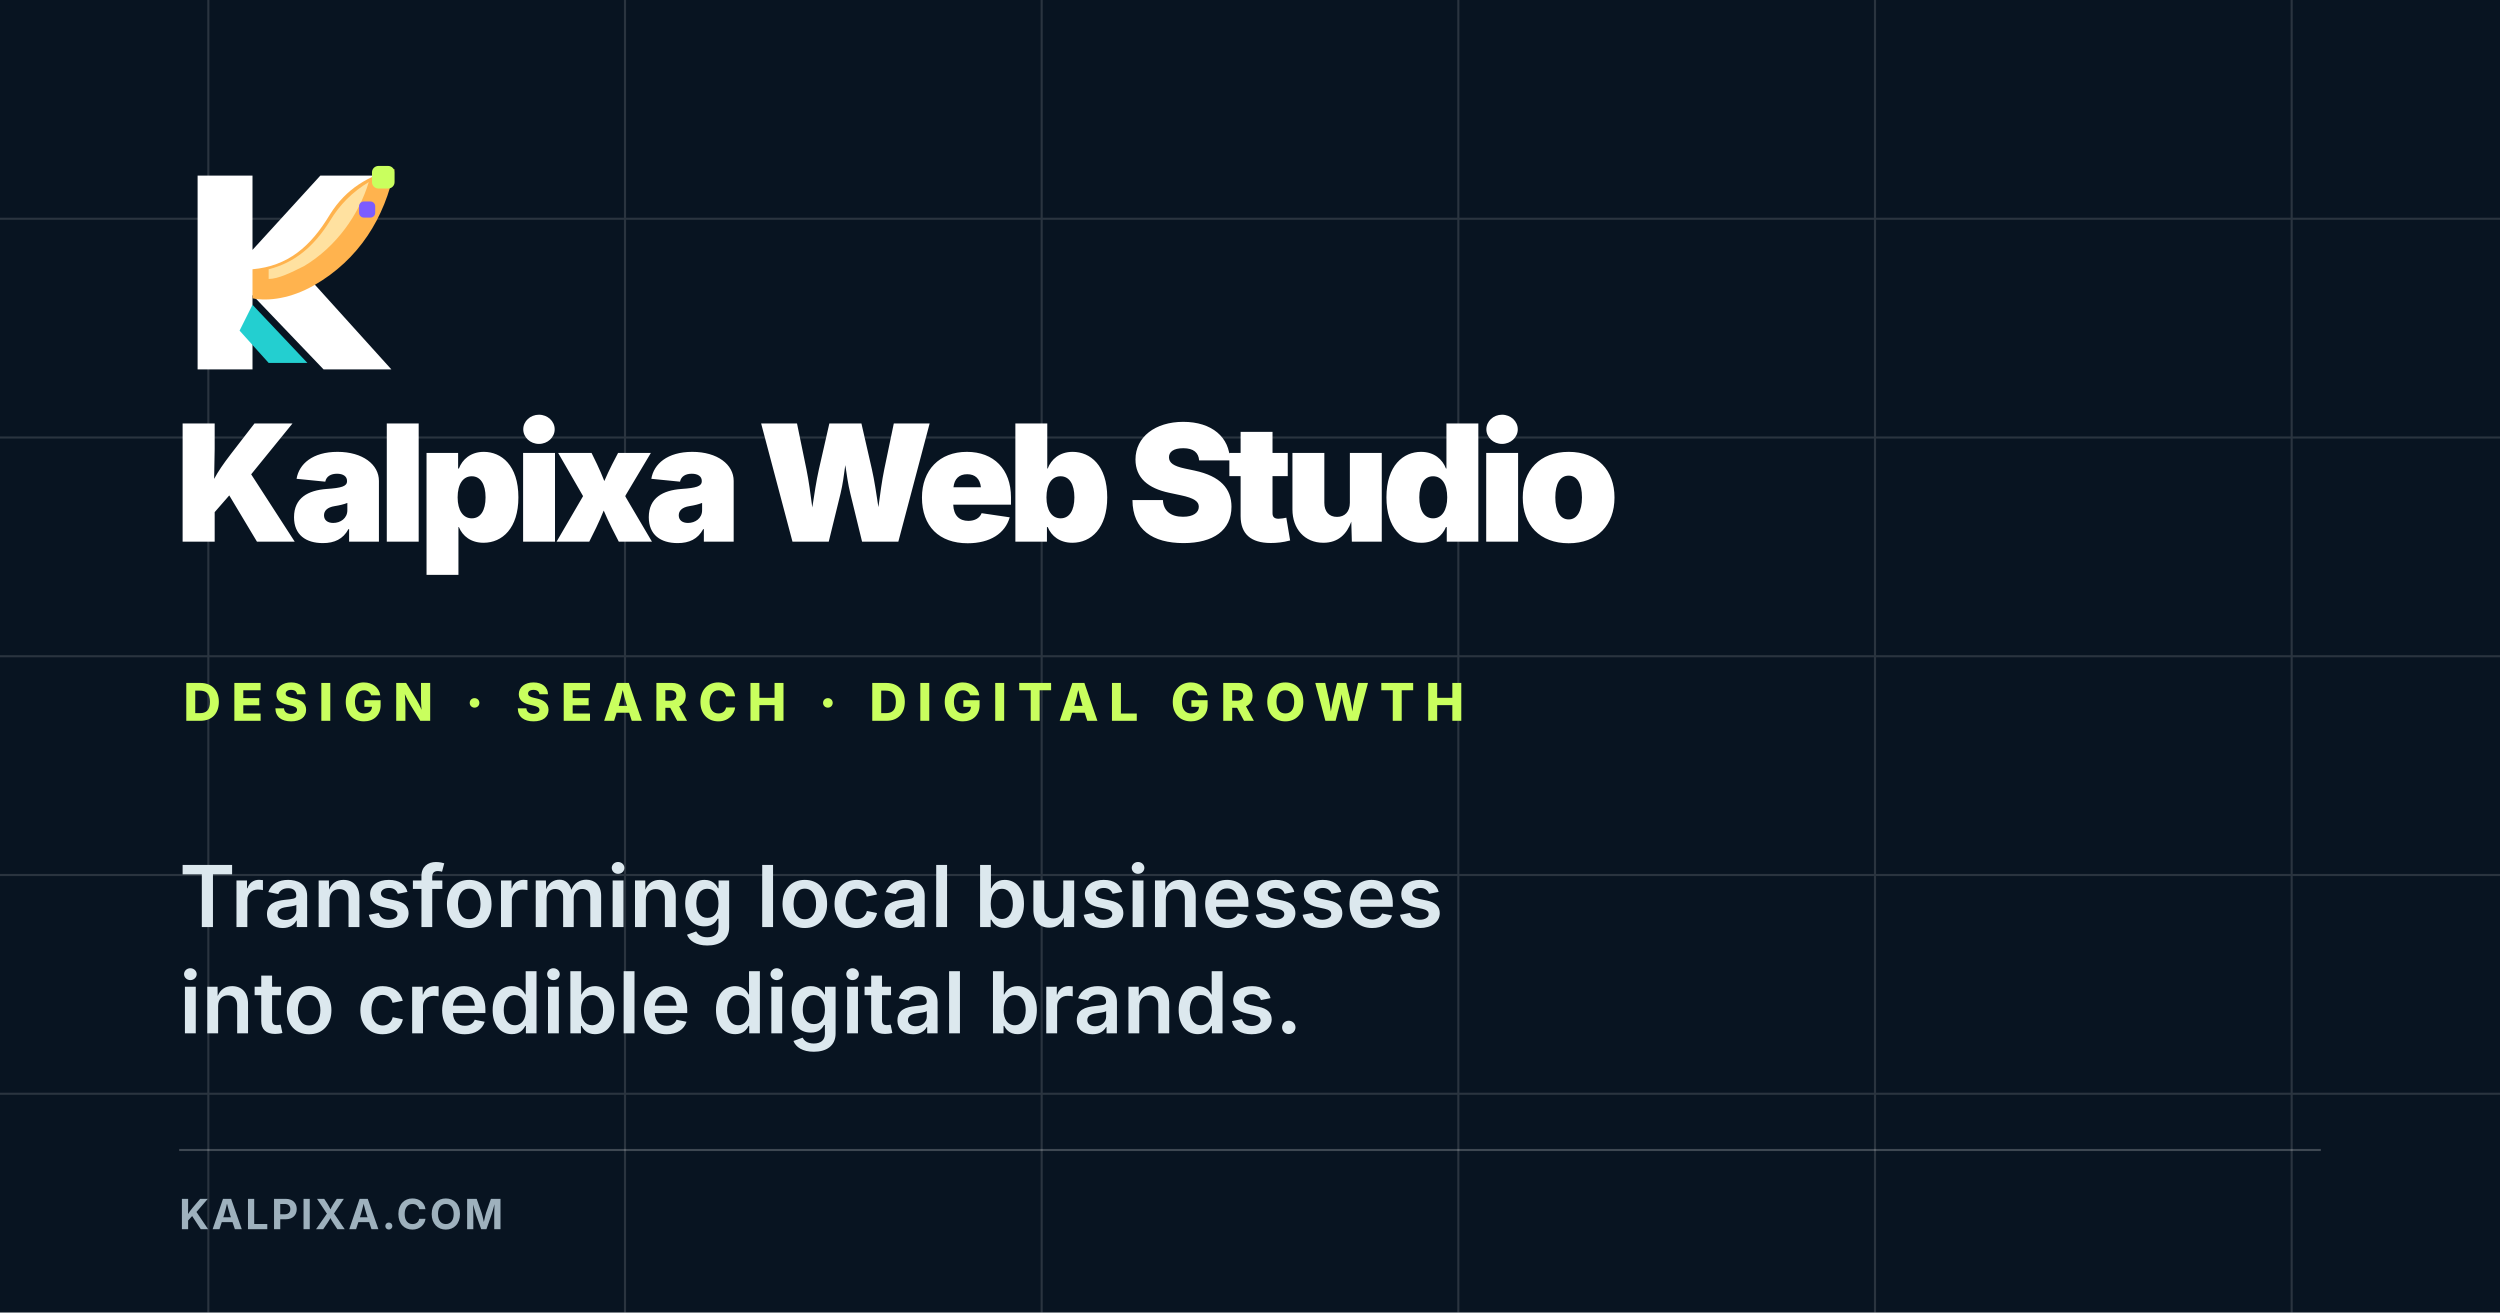
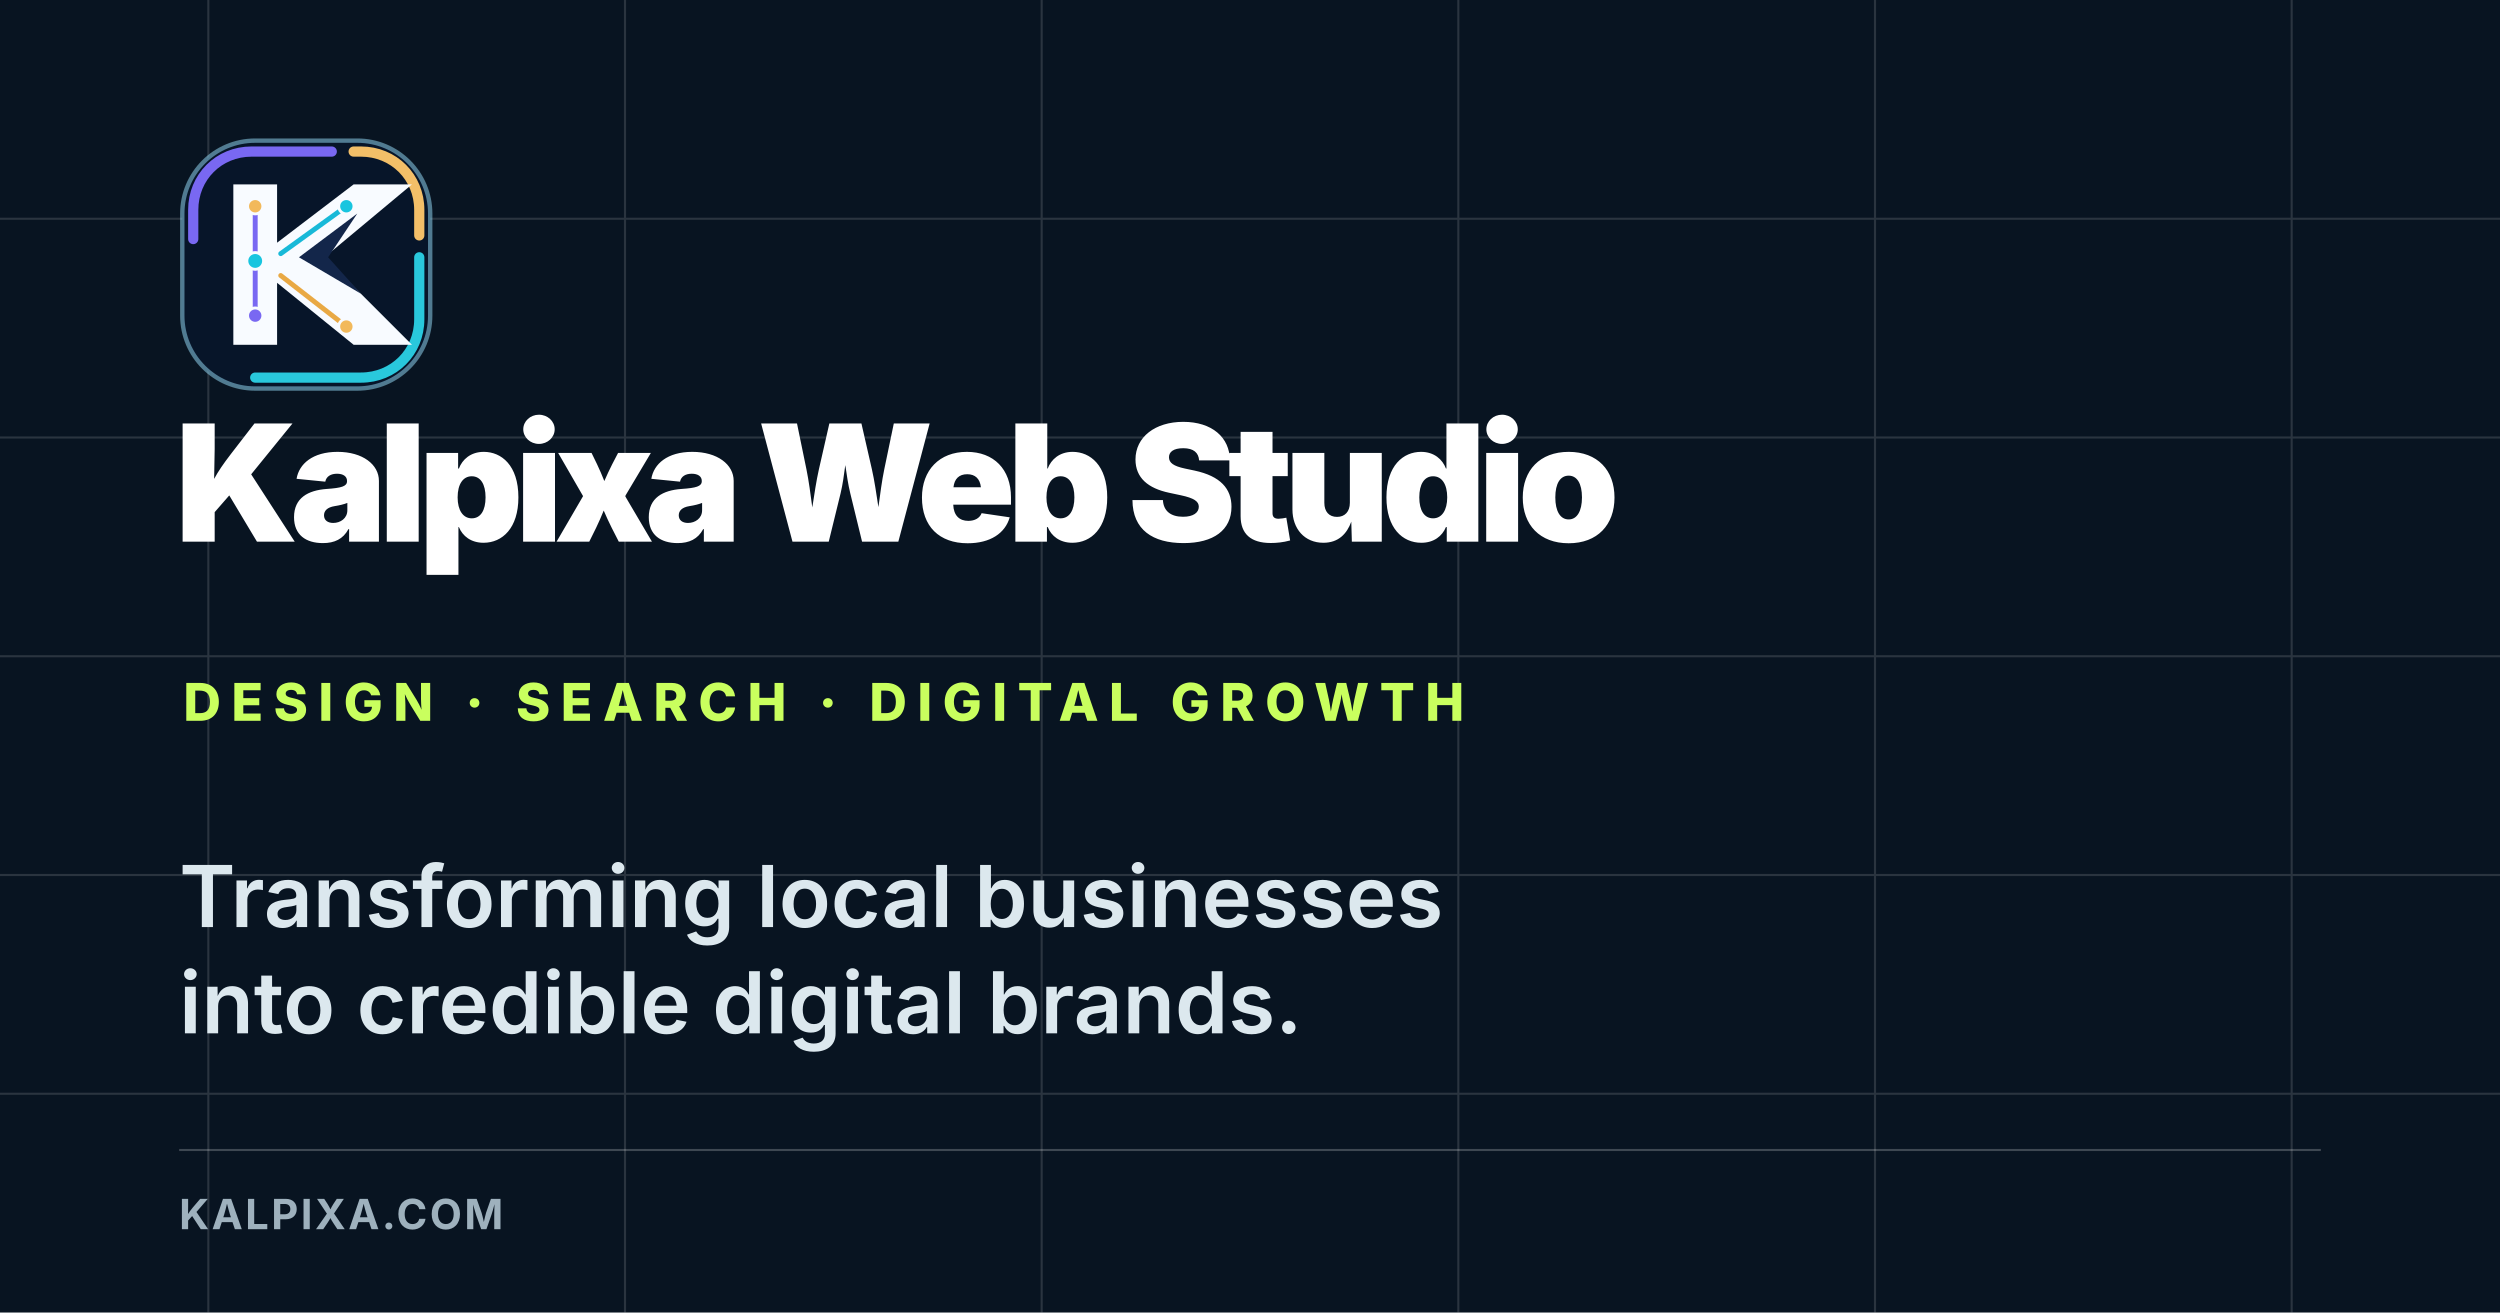
<svg xmlns="http://www.w3.org/2000/svg" viewBox="0 0 1200 630" role="img" aria-labelledby="title desc">
  <defs>
    <radialGradient id="a" cx="0" cy="0" r="1" gradientTransform="translate(1010 110) rotate(130) scale(620)">
      <stop stop-color="#23cfd0" stop-opacity=".32" />
      <stop offset="1" stop-color="#23cfd0" stop-opacity="0" />
    </radialGradient>
    <radialGradient id="b" cx="0" cy="0" r="1" gradientTransform="translate(90 590) rotate(-35) scale(620)">
      <stop stop-color="#7c5cff" stop-opacity=".42" />
      <stop offset="1" stop-color="#7c5cff" stop-opacity="0" />
    </radialGradient>
  </defs>
  <rect width="1200" height="630" fill="#06131d" />
  <rect width="1200" height="630" fill="url(#a)" />
  <rect width="1200" height="630" fill="url(#b)" />
  <g opacity=".14" stroke="#fff">
    <path d="M0 105h1200M0 210h1200M0 315h1200M0 420h1200M0 525h1200" />
    <path d="M100 0v630M300 0v630M500 0v630M700 0v630M900 0v630M1100 0v630" />
  </g>
-   <g transform="translate(84 75) scale(1.55)">
-     <path d="M7 6h17v23L45 6h20L39 35l28 31H46L24 43v23H7Z" fill="#fff" />
-     <path d="M24 35c11-1 18-7 24-17C53 10 60 6 68 4c-3 15-11 28-25 36-7 4-14 5-19 4Z" fill="#ffb34e" />
-     <path d="M29 35c8-2 14-7 19-15 3-5 7-9 12-12-3 10-10 20-20 26-4 2-8 4-11 4Z" fill="#ffe1a0" />
-     <path d="m24 46 17 18H29L20 54Z" fill="#23cfd0" />
-     <rect x="61" y="3" width="7" height="7" rx="2" fill="#c9ff5e" />
-     <rect x="57" y="14" width="5" height="5" rx="1.5" fill="#7c5cff" />
+   <g transform="translate(84 64) scale(1.75)">
+     <rect x="2" y="2" width="68" height="68" rx="20" fill="#071529" stroke="#8ccfeb" stroke-opacity=".55" stroke-width="1.2" />
+     <path d="M5 29v-8C5 12 12 5 21 5h22" fill="none" stroke="#7968f2" stroke-width="2.8" stroke-linecap="round" />
+     <path d="M49 5h2c9 0 16 7 16 16v7" fill="none" stroke="#f3bf68" stroke-width="2.8" stroke-linecap="round" />
+     <path d="M67 34v17c0 9-7 16-16 16H22" fill="none" stroke="#29c8dc" stroke-width="2.8" stroke-linecap="round" />
+     <path d="M16 14h12v16l21-16h16L41 34l24 24H49L28 41v17H16Z" fill="#f8fbff" />
+     <path d="m34 34 16-12-8 12 9 10Z" fill="#13264a" />
+     <g fill="none" stroke-linecap="round" stroke-width="1.35">
+       <path d="M22 20v30" stroke="#7968f2" />
+       <path d="m29 33 18-13" stroke="#18b9d8" />
+       <path d="m29 39 18 14" stroke="#e9a944" />
+     </g>
+     <g stroke="#f8fbff" stroke-width=".8">
+       <circle cx="22" cy="20" r="2.1" fill="#f2b95b" />
+       <circle cx="22" cy="35" r="2.3" fill="#18c5df" />
+       <circle cx="22" cy="50" r="2.1" fill="#7968f2" />
+       <circle cx="47" cy="20" r="2.1" fill="#18c5df" />
+       <circle cx="47" cy="53" r="2.1" fill="#f2b95b" />
+     </g>
  </g>
  <text x="84" y="260" fill="#fff" font-family="Inter,Segoe UI,Arial,sans-serif" font-size="78" font-weight="850" letter-spacing="-4">Kalpixa Web Studio</text>
  <text x="88" y="346" fill="#c9ff5e" font-family="Inter,Segoe UI,Arial,sans-serif" font-size="25" font-weight="800" letter-spacing="5">DESIGN · SEARCH · DIGITAL GROWTH</text>
  <text x="86" y="445" fill="#dce8ee" font-family="Inter,Segoe UI,Arial,sans-serif" font-size="41" font-weight="620">Transforming local businesses</text>
  <text x="86" y="496" fill="#dce8ee" font-family="Inter,Segoe UI,Arial,sans-serif" font-size="41" font-weight="620">into credible digital brands.</text>
  <path d="M86 552h1028" stroke="#fff" stroke-opacity=".22" />
  <text x="86" y="590" fill="#9eb1bd" font-family="Inter,Segoe UI,Arial,sans-serif" font-size="20" font-weight="650" letter-spacing="1.2">KALPIXA.COM</text>
</svg>
